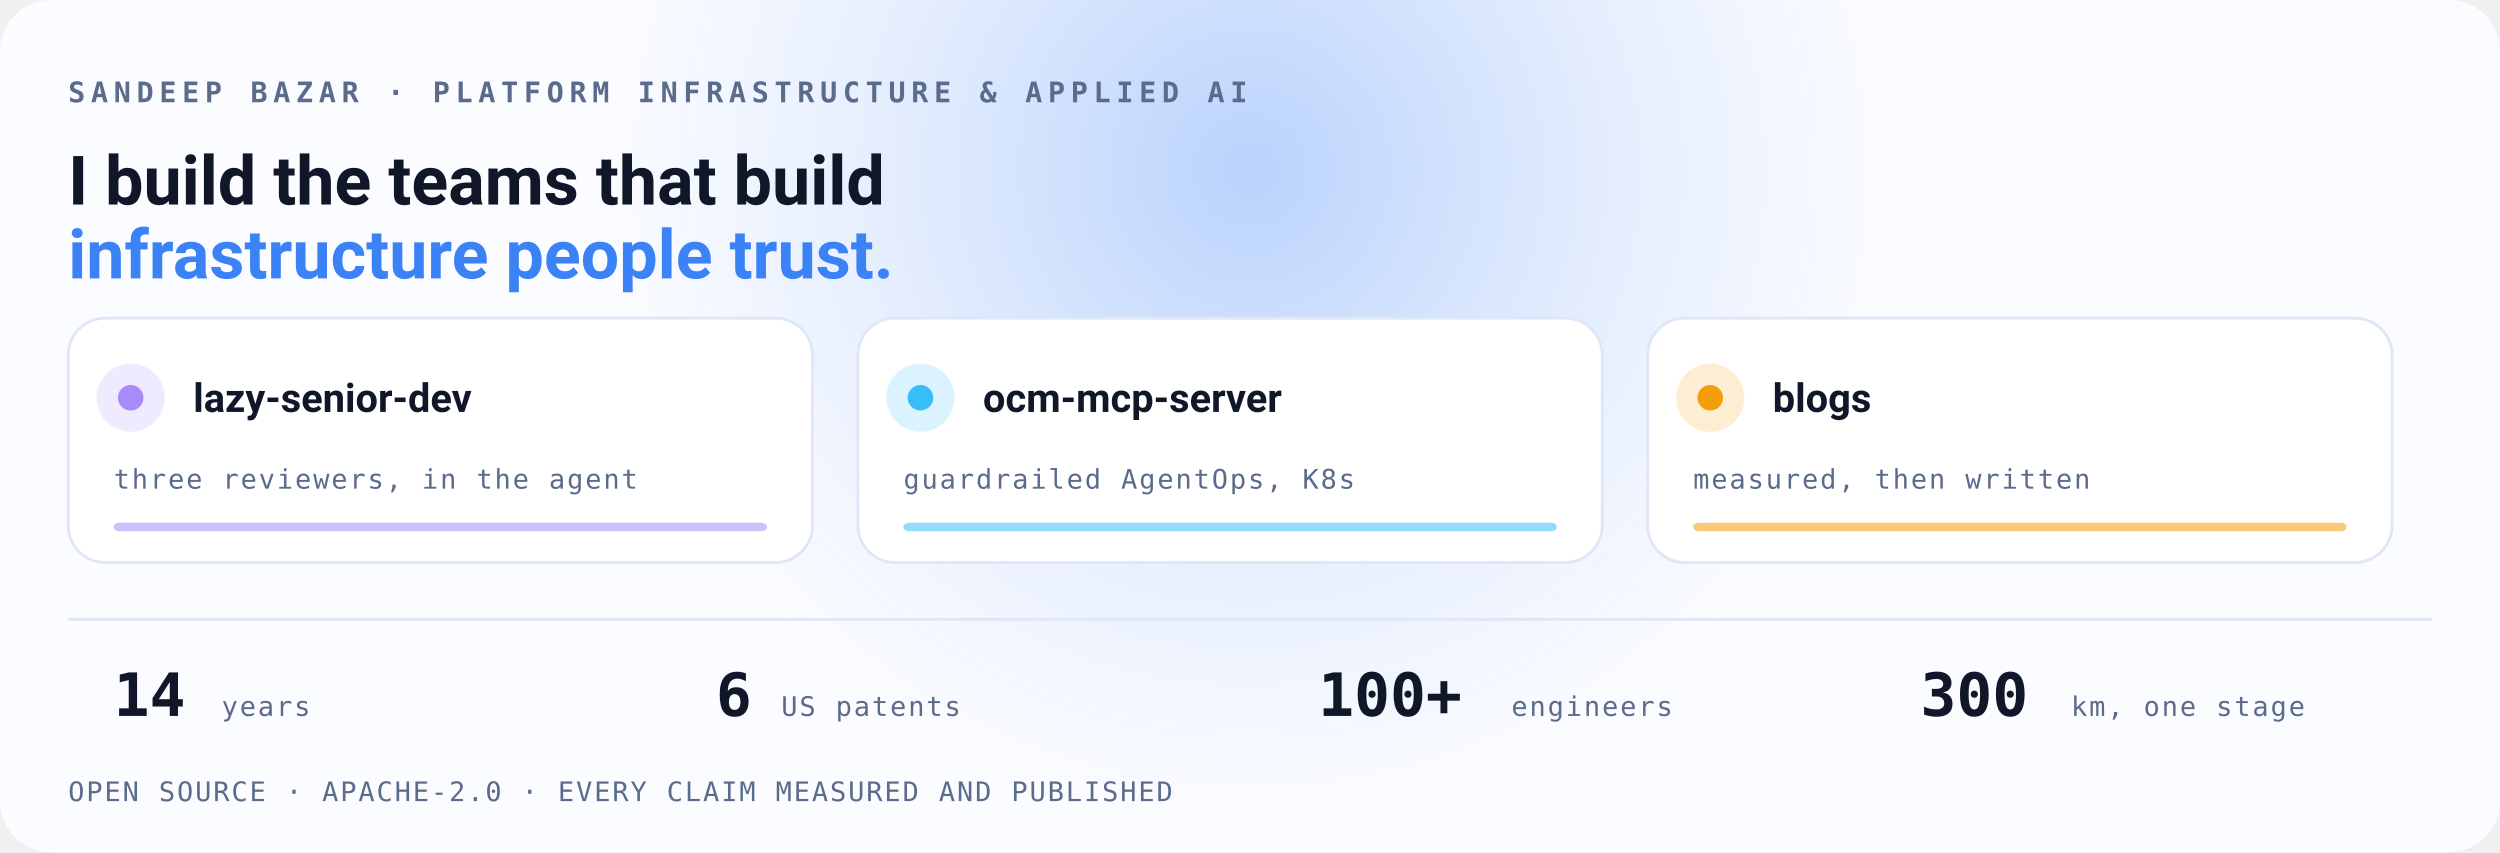
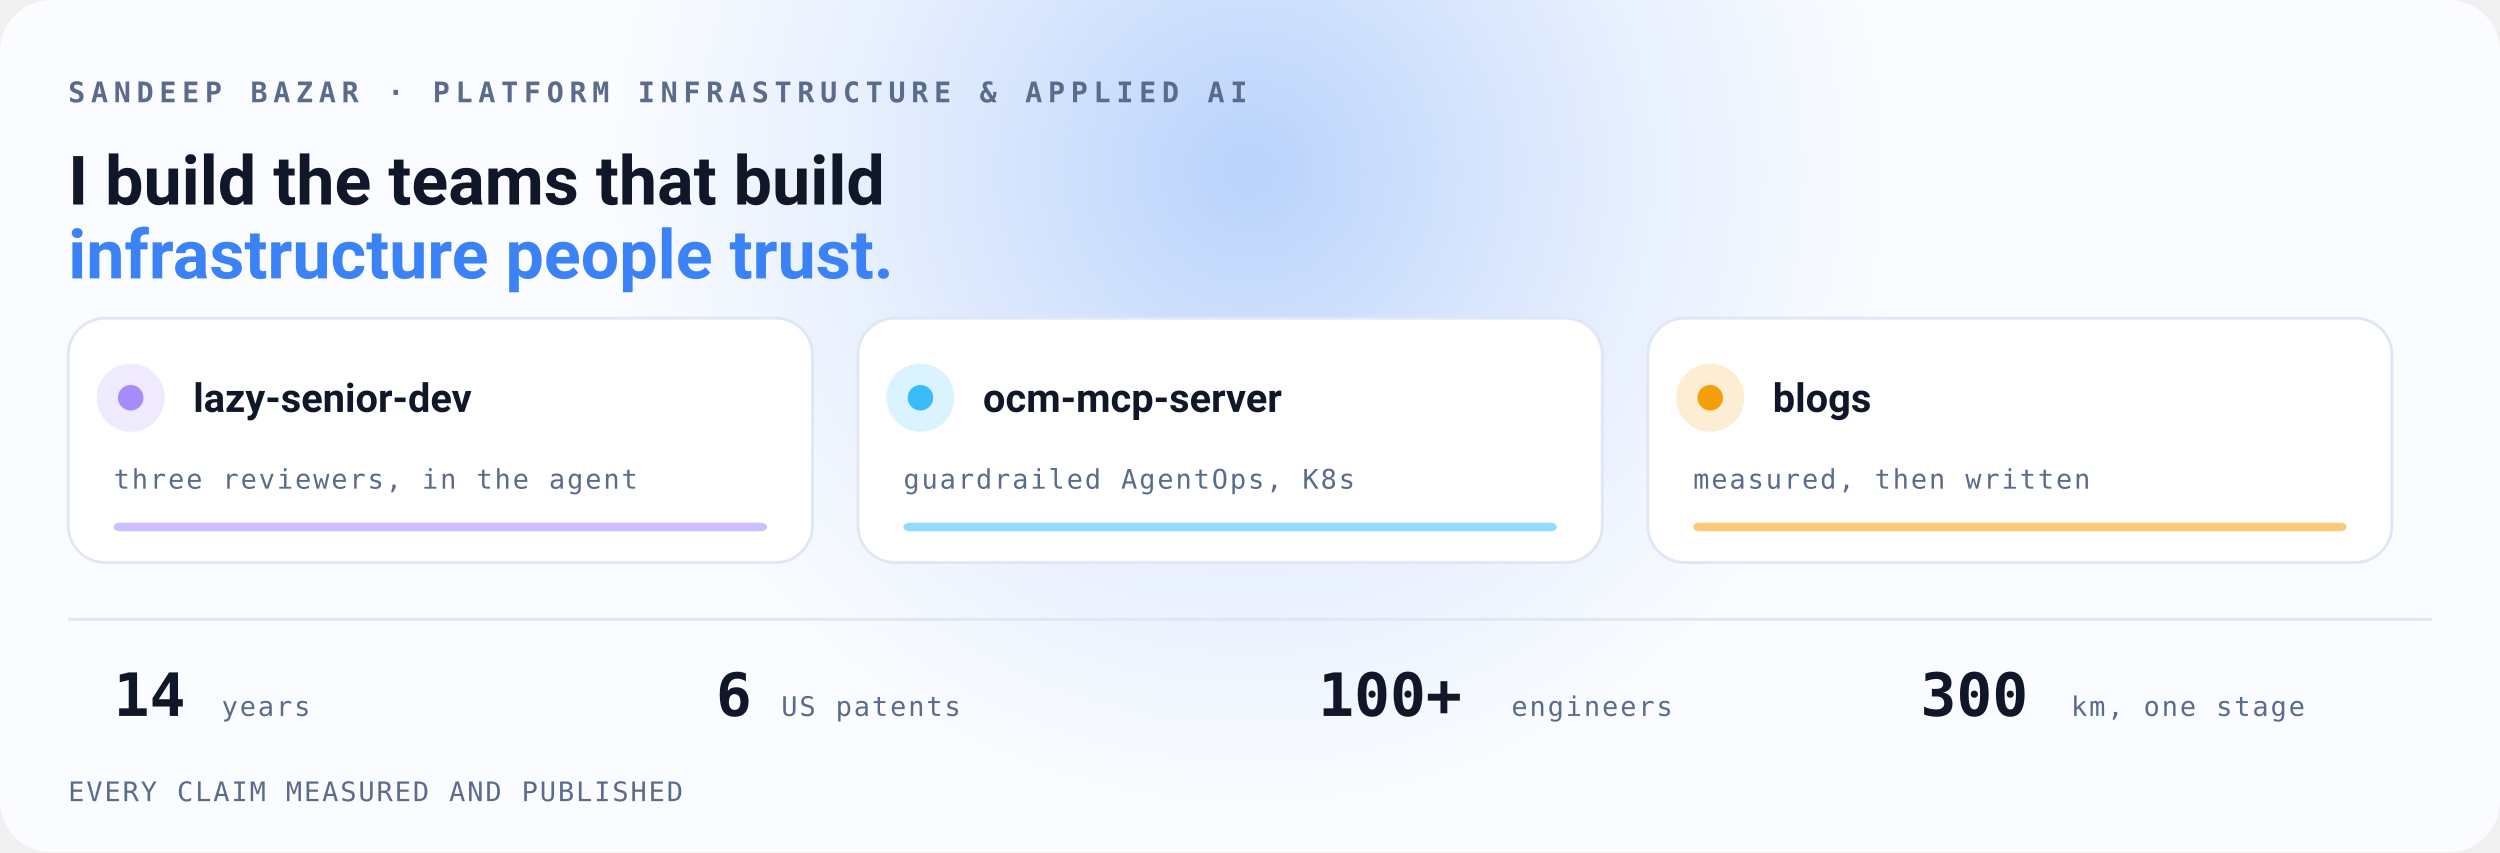
<svg xmlns="http://www.w3.org/2000/svg" viewBox="0 0 880 300" role="img" aria-label="Sandeep Bazar: platform infrastructure and applied AI. Three open-source projects, and the numbers behind fourteen years at IBM.">
  <style>
    .mono{font-family:ui-monospace,SFMono-Regular,Menlo,Consolas,monospace}
    .sans{font-family:system-ui,-apple-system,Segoe UI,Roboto,sans-serif}
    .b{font-size:14px;font-weight:700}.xs{font-size:9.5px;letter-spacing:.07em}
    .num{font-size:21px;font-weight:700}.cap{font-size:10px;font-weight:700;letter-spacing:.2em}
    @keyframes rise{0%,100%{transform:translateY(0)}50%{transform:translateY(-3px)}}
    @keyframes ping{0%,100%{opacity:.3;r:3.6}50%{opacity:1;r:5.6}}
    @keyframes grow{0%{transform:scaleX(.06);opacity:.3}60%,100%{transform:scaleX(1);opacity:.85}}
    @keyframes glow{0%,100%{opacity:.18}50%{opacity:.4}}
    @keyframes fade{0%{opacity:0;transform:translateY(5px)}100%{opacity:1;transform:translateY(0)}}
    .card{animation:rise 5s ease-in-out infinite}.c1{animation-delay:.45s}.c2{animation-delay:.9s}
    .ping{animation:ping 2.2s ease-in-out infinite}
    .bar{animation:grow 3.6s ease-in-out infinite;transform-origin:left center}
    .c1 .bar{animation-delay:.4s}.c2 .bar{animation-delay:.8s}
    .glow{animation:glow 4.4s ease-in-out infinite}
    .stat{animation:fade .7s ease-out both}
    .s1{animation-delay:.15s}.s2{animation-delay:.3s}.s3{animation-delay:.45s}
    @media (prefers-reduced-motion:reduce){*{animation:none!important}}
  </style>
  <defs>
    <radialGradient id="g-light">
      <stop offset="0%" stop-color="#3b82f6" stop-opacity=".34" />
      <stop offset="60%" stop-color="#3b82f6" stop-opacity=".10" />
      <stop offset="100%" stop-color="#3b82f6" stop-opacity="0" />
    </radialGradient>
  </defs>
  <rect width="880" height="300" rx="18" fill="#fbfcff" />
  <circle class="glow" cx="440" cy="60" r="230" fill="url(#g-light)" />
  <text x="24" y="36" class="mono cap" fill="#5a6b8c">SANDEEP BAZAR · PLATFORM INFRASTRUCTURE &amp; APPLIED AI</text>
  <text x="24" y="72" class="sans" font-size="24" font-weight="700" fill="#0f1729">I build the teams that build</text>
  <text x="24" y="98" class="sans" font-size="24" font-weight="700" fill="#3b82f6">infrastructure people trust.</text>
  <g class="card c0">
    <rect x="24" y="112" width="262" height="86" rx="13" fill="#ffffff" stroke="#dfe6f5" />
    <circle cx="46" cy="140" r="12" fill="#a78bfa" opacity=".18" />
    <circle class="ping" cx="46" cy="140" r="4.5" fill="#a78bfa" />
    <text x="68" y="145" class="sans b" fill="#0f1729">lazy-senior-dev</text>
    <text x="40" y="172" class="mono xs" fill="#5a6b8c">three reviewers, in the agent</text>
    <rect class="bar" x="40" y="184" width="230" height="3" rx="2" fill="#a78bfa" opacity=".55" />
  </g>
  <g class="card c1">
    <rect x="302" y="112" width="262" height="86" rx="13" fill="#ffffff" stroke="#dfe6f5" />
    <circle cx="324" cy="140" r="12" fill="#38bdf8" opacity=".18" />
    <circle class="ping" cx="324" cy="140" r="4.5" fill="#38bdf8" />
    <text x="346" y="145" class="sans b" fill="#0f1729">ocm-mcp-server</text>
    <text x="318" y="172" class="mono xs" fill="#5a6b8c">guardrailed AgentOps, K8s</text>
    <rect class="bar" x="318" y="184" width="230" height="3" rx="2" fill="#38bdf8" opacity=".55" />
  </g>
  <g class="card c2">
    <rect x="580" y="112" width="262" height="86" rx="13" fill="#ffffff" stroke="#dfe6f5" />
    <circle cx="602" cy="140" r="12" fill="#f59e0b" opacity=".18" />
    <circle class="ping" cx="602" cy="140" r="4.5" fill="#f59e0b" />
    <text x="624" y="145" class="sans b" fill="#0f1729">blogs</text>
    <text x="596" y="172" class="mono xs" fill="#5a6b8c">measured, then written</text>
    <rect class="bar" x="596" y="184" width="230" height="3" rx="2" fill="#f59e0b" opacity=".55" />
  </g>
  <line x1="24" y1="218" x2="856" y2="218" stroke="#dfe6f5" />
  <g class="stat s0">
    <text x="40" y="252" class="mono num" fill="#0f1729">14</text>
    <text x="78" y="252" class="mono xs" fill="#5a6b8c">years</text>
  </g>
  <g class="stat s1">
    <text x="252" y="252" class="mono num" fill="#0f1729">6</text>
    <text x="275" y="252" class="mono xs" fill="#5a6b8c">US patents</text>
  </g>
  <g class="stat s2">
    <text x="464" y="252" class="mono num" fill="#0f1729">100+</text>
    <text x="532" y="252" class="mono xs" fill="#5a6b8c">engineers</text>
  </g>
  <g class="stat s3">
    <text x="676" y="252" class="mono num" fill="#0f1729">300</text>
    <text x="729" y="252" class="mono xs" fill="#5a6b8c">km, one stage</text>
  </g>
-   <text x="24" y="282" class="mono xs" fill="#5a6b8c">OPEN SOURCE · APACHE-2.0 · EVERY CLAIM MEASURED AND PUBLISHED</text>
+   <text x="24" y="282" class="mono xs" fill="#5a6b8c">EVERY CLAIM MEASURED AND PUBLISHED</text>
</svg>
